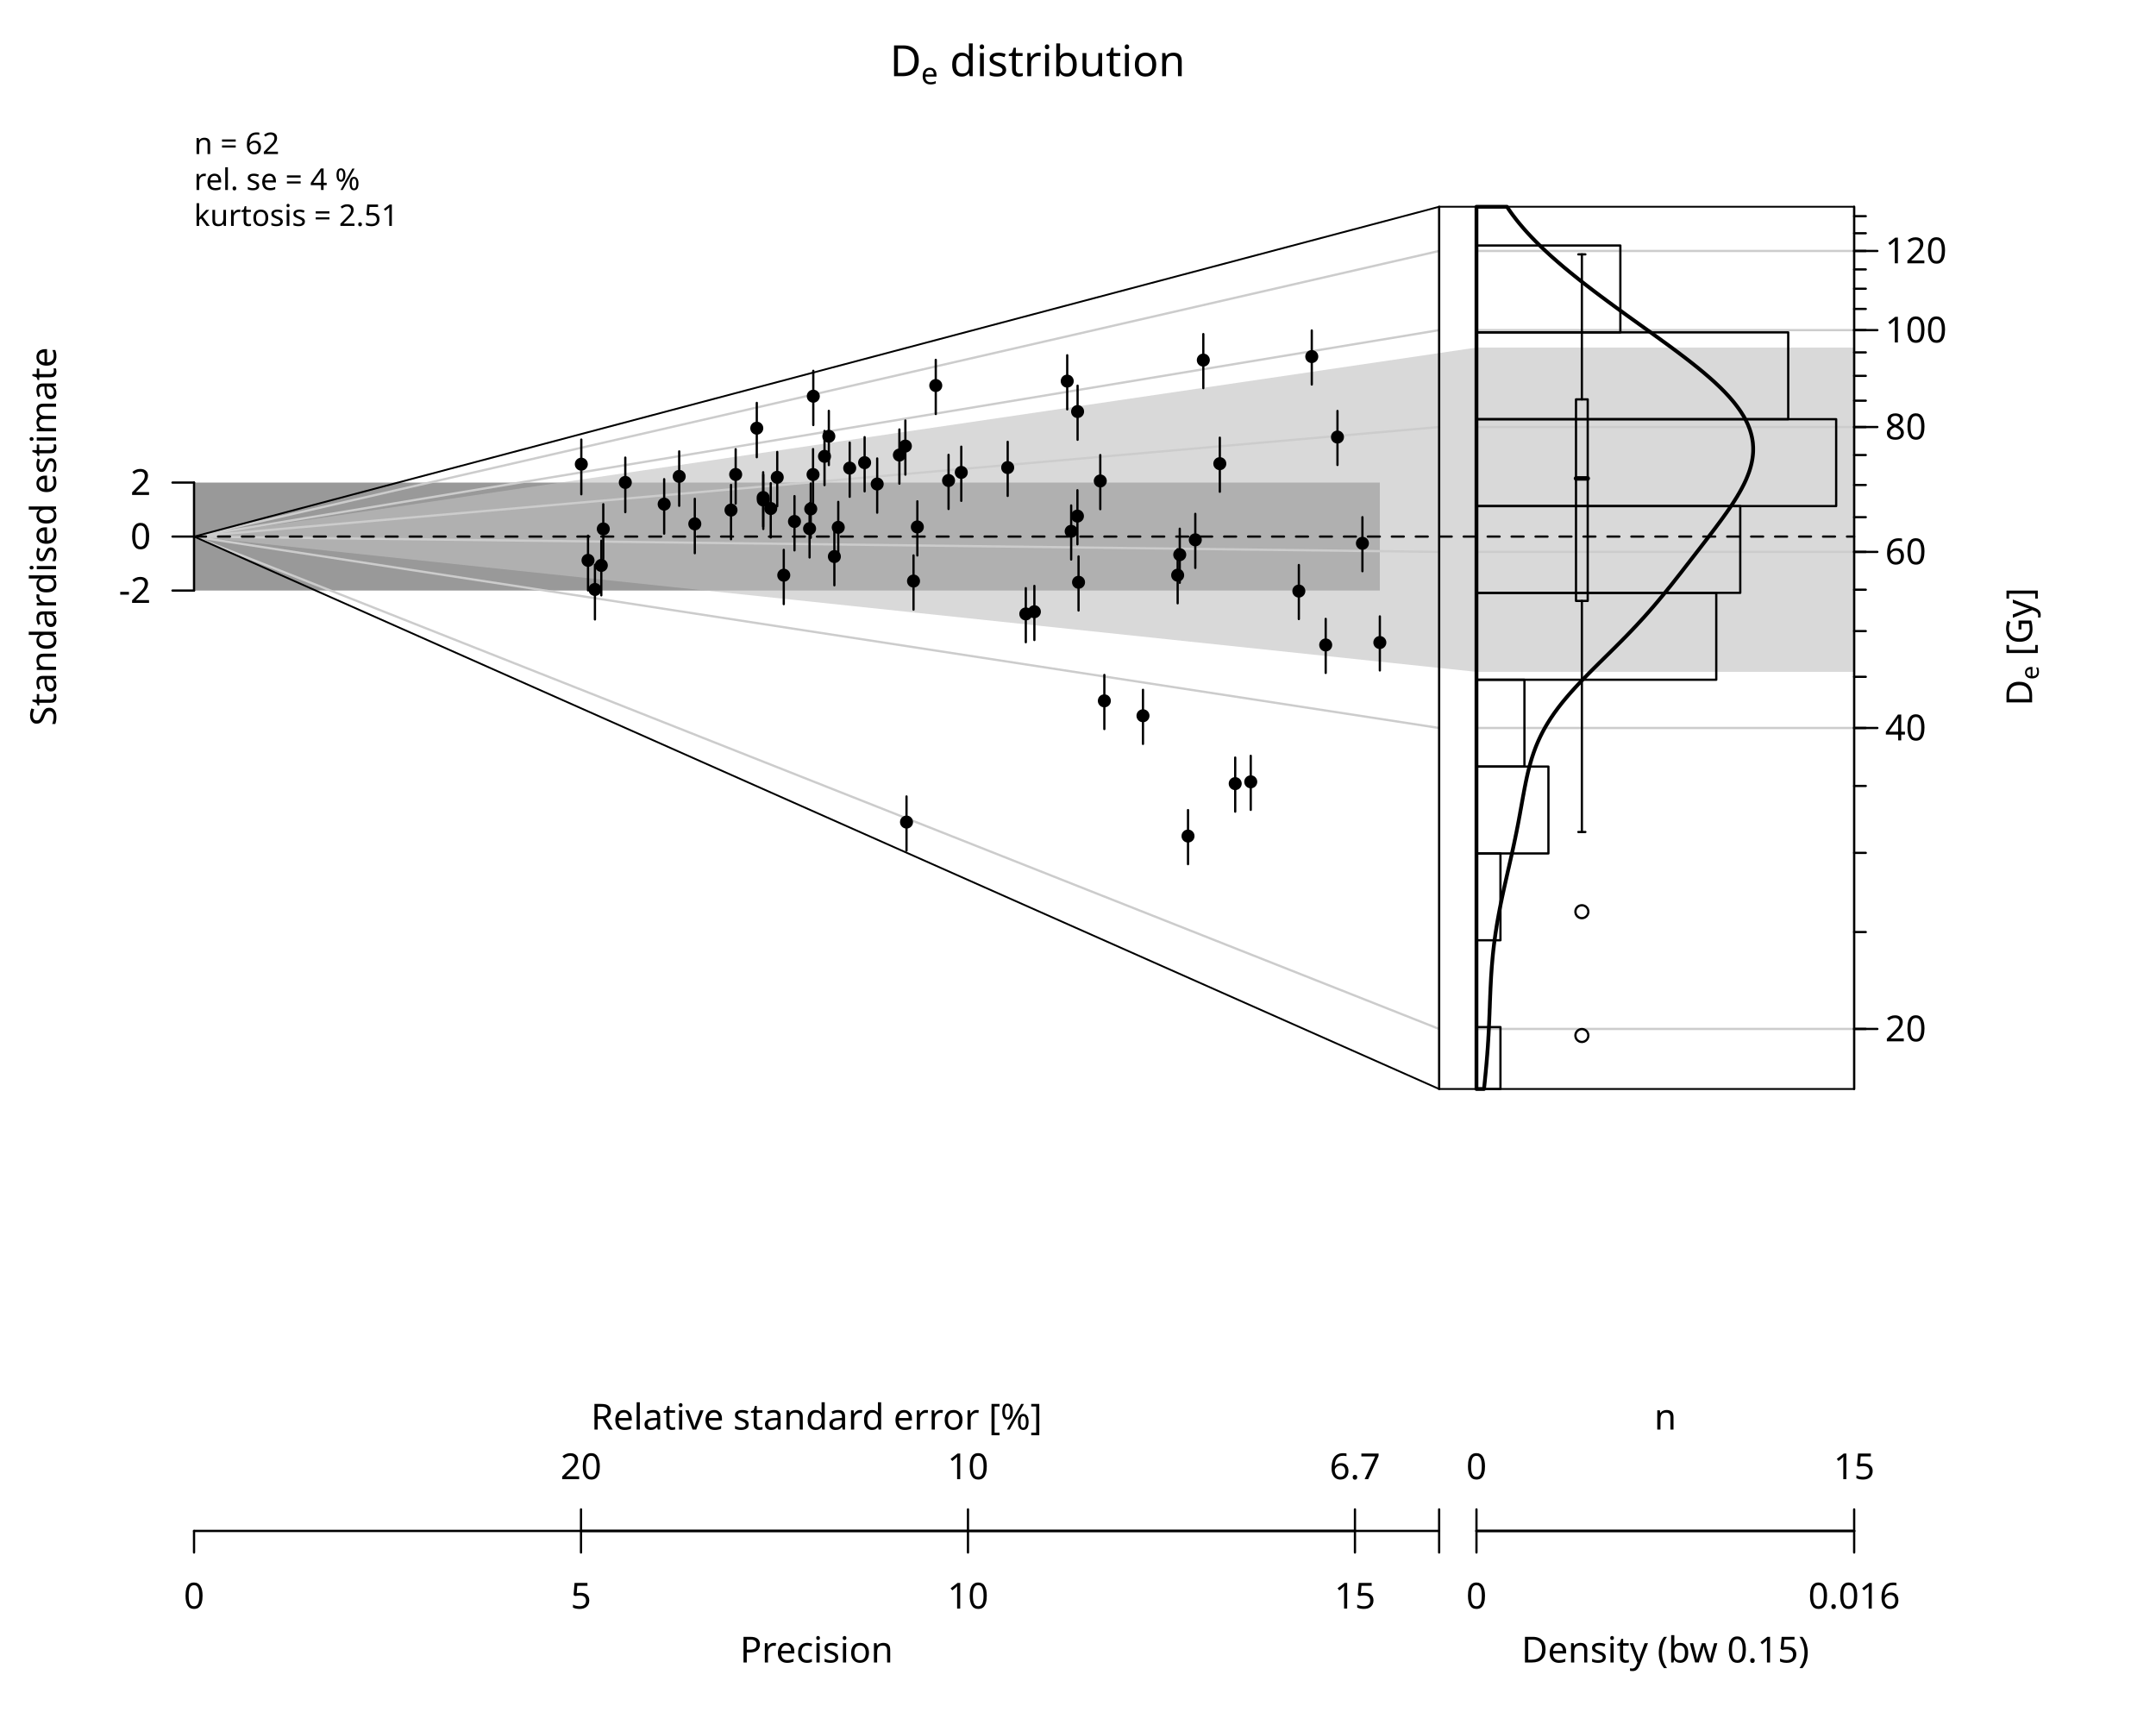
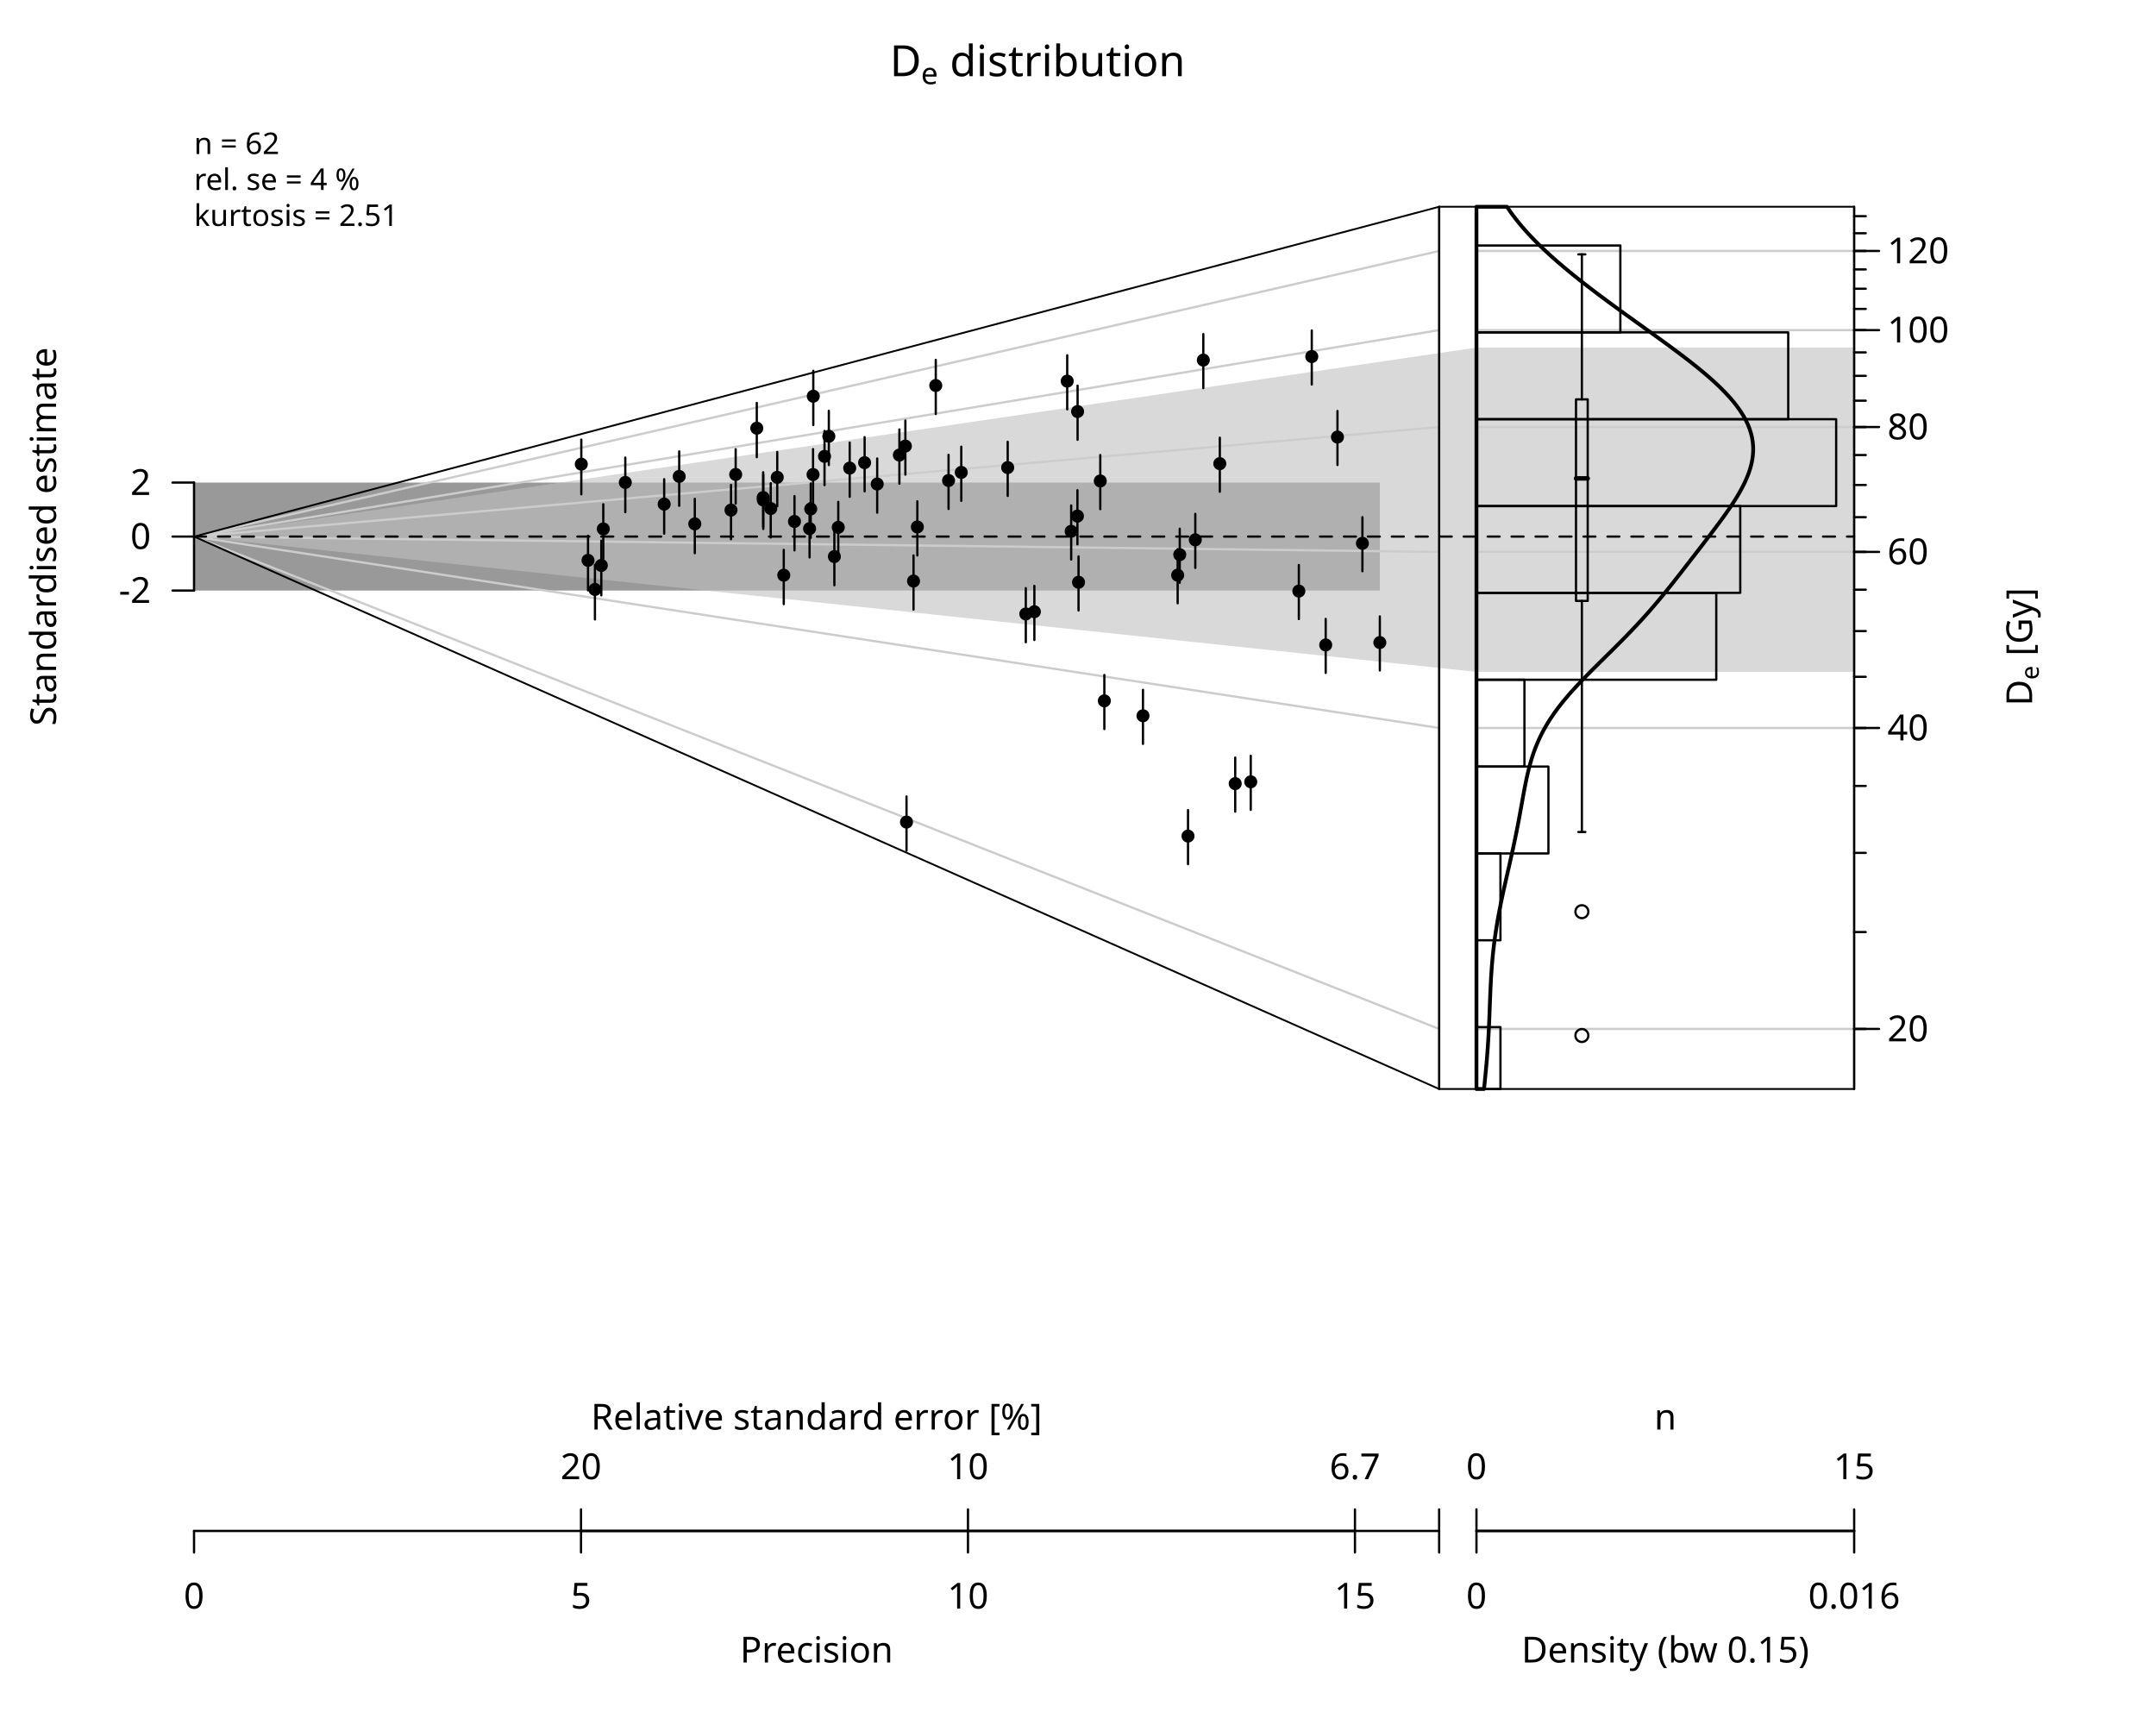
<svg xmlns="http://www.w3.org/2000/svg" class="svglite" data-engine-version="2.0" width="720.00pt" height="576.00pt" viewBox="0 0 720.00 576.00">
  <defs>
    <style type="text/css">
    .svglite line, .svglite polyline, .svglite polygon, .svglite path, .svglite rect, .svglite circle {
      fill: none;
      stroke: #000000;
      stroke-linecap: round;
      stroke-linejoin: round;
      stroke-miterlimit: 10.00;
    }
  </style>
  </defs>
  <rect width="100%" height="100%" style="stroke: none; fill: #FFFFFF;" />
  <defs>
    <clipPath id="cpMC4wMHw3MjAuMDB8MC4wMHw1NzYuMDA=">
      <rect x="0.00" y="0.00" width="720.00" height="576.00" />
    </clipPath>
  </defs>
  <g clip-path="url(#cpMC4wMHw3MjAuMDB8MC4wMHw1NzYuMDA=)">
    <text transform="translate(18.72,179.17) rotate(-90)" text-anchor="middle" style="font-size: 12.00px; font-family: sans;" textLength="119.42px" lengthAdjust="spacingAndGlyphs">Standardised estimate</text>
    <polygon points="64.80,197.19 64.80,161.14 460.80,161.14 460.80,197.19 " style="stroke-width: 0.75; stroke: none; fill: #999999;" />
    <polygon points="619.20,548.09 619.20,-41.09 1173.60,-41.09 1173.60,548.09 " style="stroke-width: 0.75; stroke: none; fill: #FFFFFF;" />
    <polygon points="64.80,179.17 480.60,117.89 493.07,116.05 619.20,116.05 619.20,224.34 493.07,224.34 480.60,223.03 " style="stroke-width: 0.75; stroke: none; fill: #BFBFBF; fill-opacity: 0.60;" />
    <polyline points="64.80,179.17 480.60,343.58 " style="stroke-width: 0.75; stroke: #CCCCCC;" />
    <polyline points="493.07,343.58 619.20,343.58 " style="stroke-width: 0.75; stroke: #CCCCCC;" />
    <polyline points="64.80,179.17 480.60,243.08 " style="stroke-width: 0.75; stroke: #CCCCCC;" />
    <polyline points="493.07,243.08 619.20,243.08 " style="stroke-width: 0.75; stroke: #CCCCCC;" />
    <polyline points="64.80,179.17 480.60,184.29 " style="stroke-width: 0.75; stroke: #CCCCCC;" />
    <polyline points="493.07,184.29 619.20,184.29 " style="stroke-width: 0.75; stroke: #CCCCCC;" />
    <polyline points="64.80,179.17 480.60,142.58 " style="stroke-width: 0.75; stroke: #CCCCCC;" />
    <polyline points="493.07,142.58 619.20,142.58 " style="stroke-width: 0.75; stroke: #CCCCCC;" />
    <polyline points="64.80,179.17 480.60,110.23 " style="stroke-width: 0.75; stroke: #CCCCCC;" />
    <polyline points="493.07,110.23 619.20,110.23 " style="stroke-width: 0.75; stroke: #CCCCCC;" />
    <polyline points="64.80,179.17 480.60,83.80 " style="stroke-width: 0.75; stroke: #CCCCCC;" />
    <polyline points="493.07,83.80 619.20,83.80 " style="stroke-width: 0.75; stroke: #CCCCCC;" />
    <polyline points="64.80,179.17 480.60,179.17 493.07,179.17 619.20,179.17 " style="stroke-width: 0.75; stroke-dasharray: 4.00,4.00;" />
    <text x="297.18" y="25.44" style="font-size: 14.40px; font-family: sans;" textLength="10.40px" lengthAdjust="spacingAndGlyphs">D</text>
    <text x="307.58" y="28.10" style="font-size: 10.08px; font-family: sans;" textLength="5.61px" lengthAdjust="spacingAndGlyphs">e</text>
    <text x="313.19" y="25.44" style="font-size: 14.40px; font-family: sans;" textLength="4.00px" lengthAdjust="spacingAndGlyphs"> </text>
    <text x="317.19" y="25.44" style="font-size: 14.40px; font-family: sans;" textLength="69.64px" lengthAdjust="spacingAndGlyphs">distribution</text>
    <line x1="64.80" y1="511.20" x2="452.49" y2="511.20" style="stroke-width: 0.75;" />
    <line x1="64.80" y1="511.20" x2="64.80" y2="518.40" style="stroke-width: 0.75;" />
    <line x1="194.03" y1="511.20" x2="194.03" y2="518.40" style="stroke-width: 0.75;" />
    <line x1="323.26" y1="511.20" x2="323.26" y2="518.40" style="stroke-width: 0.75;" />
    <line x1="452.49" y1="511.20" x2="452.49" y2="518.40" style="stroke-width: 0.75;" />
    <text x="64.80" y="537.12" text-anchor="middle" style="font-size: 12.00px; font-family: sans;" textLength="6.67px" lengthAdjust="spacingAndGlyphs">0</text>
    <text x="194.03" y="537.12" text-anchor="middle" style="font-size: 12.00px; font-family: sans;" textLength="6.67px" lengthAdjust="spacingAndGlyphs">5</text>
    <text x="323.26" y="537.12" text-anchor="middle" style="font-size: 12.00px; font-family: sans;" textLength="13.35px" lengthAdjust="spacingAndGlyphs">10</text>
    <text x="452.49" y="537.12" text-anchor="middle" style="font-size: 12.00px; font-family: sans;" textLength="13.35px" lengthAdjust="spacingAndGlyphs">15</text>
    <polyline points="452.49,511.20 480.60,511.20 " style="stroke-width: 0.75;" />
    <line x1="480.60" y1="511.20" x2="480.60" y2="518.40" style="stroke-width: 0.75;" />
    <line x1="480.60" y1="511.20" x2="480.60" y2="504.00" style="stroke-width: 0.75;" />
    <text x="272.70" y="555.12" text-anchor="middle" style="font-size: 12.00px; font-family: sans;" textLength="49.36px" lengthAdjust="spacingAndGlyphs">Precision</text>
    <text x="272.70" y="477.36" text-anchor="middle" style="font-size: 12.00px; font-family: sans;" textLength="142.74px" lengthAdjust="spacingAndGlyphs">Relative standard error [%]</text>
    <line x1="194.03" y1="511.20" x2="452.49" y2="511.20" style="stroke-width: 0.75;" />
    <line x1="194.03" y1="511.20" x2="194.03" y2="504.00" style="stroke-width: 0.75;" />
    <line x1="323.26" y1="511.20" x2="323.26" y2="504.00" style="stroke-width: 0.75;" />
    <line x1="452.49" y1="511.20" x2="452.49" y2="504.00" style="stroke-width: 0.75;" />
    <text x="194.03" y="493.92" text-anchor="middle" style="font-size: 12.00px; font-family: sans;" textLength="13.35px" lengthAdjust="spacingAndGlyphs">20</text>
    <text x="323.26" y="493.92" text-anchor="middle" style="font-size: 12.00px; font-family: sans;" textLength="13.35px" lengthAdjust="spacingAndGlyphs">10</text>
    <text x="452.49" y="493.92" text-anchor="middle" style="font-size: 12.00px; font-family: sans;" textLength="16.68px" lengthAdjust="spacingAndGlyphs">6.7</text>
    <line x1="64.80" y1="197.19" x2="64.80" y2="161.14" style="stroke-width: 0.75;" />
    <line x1="64.80" y1="197.19" x2="57.60" y2="197.19" style="stroke-width: 0.75;" />
    <line x1="64.80" y1="179.17" x2="57.60" y2="179.17" style="stroke-width: 0.75;" />
    <line x1="64.80" y1="161.14" x2="57.60" y2="161.14" style="stroke-width: 0.75;" />
    <text x="50.40" y="201.32" text-anchor="end" style="font-size: 12.00px; font-family: sans;" textLength="10.67px" lengthAdjust="spacingAndGlyphs">-2</text>
    <text x="50.40" y="183.30" text-anchor="end" style="font-size: 12.00px; font-family: sans;" textLength="6.67px" lengthAdjust="spacingAndGlyphs">0</text>
    <text x="50.40" y="165.27" text-anchor="end" style="font-size: 12.00px; font-family: sans;" textLength="6.67px" lengthAdjust="spacingAndGlyphs">2</text>
    <polyline points="619.20,343.58 623.08,343.58 " style="stroke-width: 0.75;" />
    <polyline points="619.20,311.23 623.08,311.23 " style="stroke-width: 0.75;" />
    <polyline points="619.20,284.79 623.08,284.79 " style="stroke-width: 0.75;" />
    <polyline points="619.20,262.44 623.08,262.44 " style="stroke-width: 0.75;" />
    <polyline points="619.20,243.08 623.08,243.08 " style="stroke-width: 0.75;" />
    <polyline points="619.20,226.00 623.08,226.00 " style="stroke-width: 0.75;" />
    <polyline points="619.20,210.73 623.08,210.73 " style="stroke-width: 0.75;" />
    <polyline points="619.20,196.91 623.08,196.91 " style="stroke-width: 0.75;" />
    <polyline points="619.20,184.29 623.08,184.29 " style="stroke-width: 0.75;" />
    <polyline points="619.20,172.69 623.08,172.69 " style="stroke-width: 0.75;" />
    <polyline points="619.20,161.94 623.08,161.94 " style="stroke-width: 0.75;" />
    <polyline points="619.20,151.94 623.08,151.94 " style="stroke-width: 0.75;" />
    <polyline points="619.20,142.58 623.08,142.58 " style="stroke-width: 0.75;" />
    <polyline points="619.20,133.79 623.08,133.79 " style="stroke-width: 0.75;" />
    <polyline points="619.20,125.51 623.08,125.51 " style="stroke-width: 0.75;" />
    <polyline points="619.20,117.67 623.08,117.67 " style="stroke-width: 0.75;" />
    <polyline points="619.20,110.23 623.08,110.23 " style="stroke-width: 0.75;" />
    <polyline points="619.20,103.16 623.08,103.16 " style="stroke-width: 0.75;" />
    <polyline points="619.20,96.41 623.08,96.41 " style="stroke-width: 0.75;" />
    <polyline points="619.20,89.97 623.08,89.97 " style="stroke-width: 0.75;" />
    <polyline points="619.20,83.80 623.08,83.80 " style="stroke-width: 0.75;" />
    <polyline points="619.20,77.88 623.08,77.88 " style="stroke-width: 0.75;" />
    <polyline points="619.20,72.19 623.08,72.19 " style="stroke-width: 0.75;" />
-     <polyline points="619.20,343.58 626.95,343.58 " style="stroke-width: 0.75;" />
-     <polyline points="619.20,243.08 626.95,243.08 " style="stroke-width: 0.75;" />
-     <polyline points="619.20,184.29 626.95,184.29 " style="stroke-width: 0.75;" />
-     <polyline points="619.20,142.58 626.95,142.58 " style="stroke-width: 0.75;" />
-     <polyline points="619.20,110.23 626.95,110.23 " style="stroke-width: 0.75;" />
-     <polyline points="619.20,83.80 626.95,83.80 " style="stroke-width: 0.75;" />
+     <polyline points="619.20,343.58 627.52,343.58 " style="stroke-width: 0.75;" />
+     <polyline points="619.20,243.08 627.52,243.08 " style="stroke-width: 0.75;" />
+     <polyline points="619.20,184.29 627.52,184.29 " style="stroke-width: 0.75;" />
+     <polyline points="619.20,142.58 627.52,142.58 " style="stroke-width: 0.75;" />
+     <polyline points="619.20,110.23 627.52,110.23 " style="stroke-width: 0.75;" />
+     <polyline points="619.20,83.80 627.52,83.80 " style="stroke-width: 0.75;" />
    <polyline points="480.60,363.63 480.60,69.04 " style="stroke-width: 0.75;" />
    <polyline points="619.20,363.63 619.20,69.04 " style="stroke-width: 0.75;" />
-     <text x="629.54" y="347.71" style="font-size: 12.00px; font-family: sans;" textLength="13.35px" lengthAdjust="spacingAndGlyphs">20</text>
-     <text x="629.54" y="247.21" style="font-size: 12.00px; font-family: sans;" textLength="13.35px" lengthAdjust="spacingAndGlyphs">40</text>
-     <text x="629.54" y="188.42" style="font-size: 12.00px; font-family: sans;" textLength="13.35px" lengthAdjust="spacingAndGlyphs">60</text>
-     <text x="629.54" y="146.71" style="font-size: 12.00px; font-family: sans;" textLength="13.35px" lengthAdjust="spacingAndGlyphs">80</text>
-     <text x="629.54" y="114.36" style="font-size: 12.00px; font-family: sans;" textLength="20.02px" lengthAdjust="spacingAndGlyphs">100</text>
-     <text x="629.54" y="87.92" style="font-size: 12.00px; font-family: sans;" textLength="20.02px" lengthAdjust="spacingAndGlyphs">120</text>
+     <text x="630.29" y="347.71" style="font-size: 12.00px; font-family: sans;" textLength="13.35px" lengthAdjust="spacingAndGlyphs">20</text>
+     <text x="630.29" y="247.21" style="font-size: 12.00px; font-family: sans;" textLength="13.35px" lengthAdjust="spacingAndGlyphs">40</text>
+     <text x="630.29" y="188.42" style="font-size: 12.00px; font-family: sans;" textLength="13.35px" lengthAdjust="spacingAndGlyphs">60</text>
+     <text x="630.29" y="146.71" style="font-size: 12.00px; font-family: sans;" textLength="13.35px" lengthAdjust="spacingAndGlyphs">80</text>
+     <text x="630.29" y="114.36" style="font-size: 12.00px; font-family: sans;" textLength="20.02px" lengthAdjust="spacingAndGlyphs">100</text>
+     <text x="630.29" y="87.92" style="font-size: 12.00px; font-family: sans;" textLength="20.02px" lengthAdjust="spacingAndGlyphs">120</text>
    <text transform="translate(678.63,235.68) rotate(-90)" style="font-size: 12.00px; font-family: sans;" textLength="8.67px" lengthAdjust="spacingAndGlyphs">D</text>
    <text transform="translate(680.85,227.01) rotate(-90)" style="font-size: 8.40px; font-family: sans;" textLength="4.67px" lengthAdjust="spacingAndGlyphs">e</text>
    <text transform="translate(678.63,222.34) rotate(-90)" style="font-size: 12.00px; font-family: sans;" textLength="3.33px" lengthAdjust="spacingAndGlyphs"> </text>
    <text transform="translate(678.63,219.00) rotate(-90)" style="font-size: 12.00px; font-family: sans;" textLength="22.01px" lengthAdjust="spacingAndGlyphs">[Gy]</text>
    <line x1="302.73" y1="284.04" x2="302.73" y2="265.94" style="stroke-width: 0.75;" />
    <line x1="396.74" y1="288.55" x2="396.74" y2="270.49" style="stroke-width: 0.75;" />
    <line x1="412.50" y1="271.02" x2="412.50" y2="252.96" style="stroke-width: 0.75;" />
    <line x1="417.69" y1="270.42" x2="417.69" y2="252.37" style="stroke-width: 0.75;" />
    <line x1="381.70" y1="248.40" x2="381.70" y2="230.34" style="stroke-width: 0.75;" />
    <line x1="368.80" y1="243.44" x2="368.80" y2="225.37" style="stroke-width: 0.75;" />
    <line x1="198.68" y1="206.84" x2="198.68" y2="188.59" style="stroke-width: 0.75;" />
    <line x1="442.72" y1="224.70" x2="442.72" y2="206.65" style="stroke-width: 0.75;" />
    <line x1="342.57" y1="214.45" x2="342.57" y2="196.38" style="stroke-width: 0.75;" />
    <line x1="345.43" y1="213.71" x2="345.43" y2="195.64" style="stroke-width: 0.75;" />
    <line x1="460.80" y1="223.87" x2="460.80" y2="205.82" style="stroke-width: 0.75;" />
    <line x1="200.81" y1="198.80" x2="200.81" y2="180.55" style="stroke-width: 0.75;" />
    <line x1="261.74" y1="201.73" x2="261.74" y2="183.60" style="stroke-width: 0.75;" />
    <line x1="305.07" y1="203.56" x2="305.07" y2="185.46" style="stroke-width: 0.75;" />
    <line x1="196.37" y1="197.14" x2="196.37" y2="178.88" style="stroke-width: 0.75;" />
    <line x1="360.18" y1="203.86" x2="360.18" y2="185.79" style="stroke-width: 0.75;" />
    <line x1="433.75" y1="206.71" x2="433.75" y2="188.66" style="stroke-width: 0.75;" />
    <line x1="393.28" y1="201.45" x2="393.28" y2="183.39" style="stroke-width: 0.75;" />
    <line x1="278.64" y1="195.44" x2="278.64" y2="177.33" style="stroke-width: 0.75;" />
    <line x1="393.98" y1="194.60" x2="393.98" y2="176.54" style="stroke-width: 0.75;" />
    <line x1="454.98" y1="190.74" x2="454.98" y2="172.69" style="stroke-width: 0.75;" />
    <line x1="399.17" y1="189.64" x2="399.17" y2="171.58" style="stroke-width: 0.75;" />
    <line x1="357.72" y1="186.84" x2="357.72" y2="168.77" style="stroke-width: 0.75;" />
    <line x1="270.36" y1="186.15" x2="270.36" y2="168.03" style="stroke-width: 0.75;" />
    <line x1="306.35" y1="185.48" x2="306.35" y2="167.39" style="stroke-width: 0.75;" />
    <line x1="279.94" y1="185.69" x2="279.94" y2="167.58" style="stroke-width: 0.75;" />
    <line x1="201.47" y1="186.61" x2="201.47" y2="168.37" style="stroke-width: 0.75;" />
    <line x1="359.81" y1="181.76" x2="359.81" y2="163.69" style="stroke-width: 0.75;" />
    <line x1="265.32" y1="183.78" x2="265.32" y2="165.66" style="stroke-width: 0.75;" />
    <line x1="232.03" y1="184.72" x2="232.03" y2="166.55" style="stroke-width: 0.75;" />
    <line x1="270.75" y1="179.57" x2="270.75" y2="161.45" style="stroke-width: 0.75;" />
    <line x1="257.39" y1="179.48" x2="257.39" y2="161.35" style="stroke-width: 0.75;" />
    <line x1="244.12" y1="180.06" x2="244.12" y2="161.91" style="stroke-width: 0.75;" />
    <line x1="367.44" y1="170.02" x2="367.44" y2="151.95" style="stroke-width: 0.75;" />
    <line x1="254.90" y1="176.64" x2="254.90" y2="158.51" style="stroke-width: 0.75;" />
    <line x1="254.86" y1="175.82" x2="254.86" y2="157.68" style="stroke-width: 0.75;" />
    <line x1="221.80" y1="178.19" x2="221.80" y2="160.00" style="stroke-width: 0.75;" />
    <line x1="407.36" y1="164.20" x2="407.36" y2="146.14" style="stroke-width: 0.75;" />
    <line x1="316.77" y1="169.96" x2="316.77" y2="151.87" style="stroke-width: 0.75;" />
    <line x1="292.94" y1="171.19" x2="292.94" y2="153.08" style="stroke-width: 0.75;" />
    <line x1="321.02" y1="167.24" x2="321.02" y2="149.15" style="stroke-width: 0.75;" />
    <line x1="336.52" y1="165.60" x2="336.52" y2="147.52" style="stroke-width: 0.75;" />
    <line x1="446.65" y1="155.27" x2="446.65" y2="137.22" style="stroke-width: 0.75;" />
    <line x1="271.52" y1="168.07" x2="271.52" y2="149.96" style="stroke-width: 0.75;" />
    <line x1="259.56" y1="169.05" x2="259.56" y2="150.91" style="stroke-width: 0.75;" />
    <line x1="283.76" y1="165.89" x2="283.76" y2="147.78" style="stroke-width: 0.75;" />
    <line x1="288.74" y1="164.07" x2="288.74" y2="145.96" style="stroke-width: 0.75;" />
    <line x1="245.68" y1="168.15" x2="245.68" y2="150.00" style="stroke-width: 0.75;" />
    <line x1="300.35" y1="161.50" x2="300.35" y2="143.40" style="stroke-width: 0.75;" />
    <line x1="226.82" y1="168.90" x2="226.82" y2="150.72" style="stroke-width: 0.75;" />
    <line x1="208.82" y1="171.02" x2="208.82" y2="152.80" style="stroke-width: 0.75;" />
    <line x1="302.35" y1="158.49" x2="302.35" y2="140.40" style="stroke-width: 0.75;" />
    <line x1="275.35" y1="161.99" x2="275.35" y2="143.88" style="stroke-width: 0.75;" />
    <line x1="359.86" y1="146.85" x2="359.86" y2="128.78" style="stroke-width: 0.75;" />
    <line x1="276.79" y1="155.30" x2="276.79" y2="137.18" style="stroke-width: 0.75;" />
    <line x1="438.07" y1="128.40" x2="438.07" y2="110.35" style="stroke-width: 0.75;" />
    <line x1="401.85" y1="129.61" x2="401.85" y2="111.55" style="stroke-width: 0.75;" />
    <line x1="356.40" y1="136.69" x2="356.40" y2="118.62" style="stroke-width: 0.75;" />
    <line x1="194.13" y1="165.05" x2="194.13" y2="146.78" style="stroke-width: 0.75;" />
    <line x1="252.73" y1="152.67" x2="252.73" y2="134.53" style="stroke-width: 0.75;" />
    <line x1="312.50" y1="138.25" x2="312.50" y2="120.16" style="stroke-width: 0.75;" />
    <line x1="271.60" y1="141.93" x2="271.60" y2="123.81" style="stroke-width: 0.75;" />
    <circle cx="302.73" cy="274.50" r="1.80" style="stroke-width: 0.75; fill: #000000;" />
    <circle cx="396.74" cy="279.17" r="1.80" style="stroke-width: 0.75; fill: #000000;" />
    <circle cx="412.50" cy="261.66" r="1.80" style="stroke-width: 0.75; fill: #000000;" />
    <circle cx="417.69" cy="261.06" r="1.80" style="stroke-width: 0.75; fill: #000000;" />
    <circle cx="381.70" cy="239.00" r="1.80" style="stroke-width: 0.75; fill: #000000;" />
    <circle cx="368.80" cy="234.02" r="1.80" style="stroke-width: 0.75; fill: #000000;" />
    <circle cx="198.68" cy="196.83" r="1.80" style="stroke-width: 0.75; fill: #000000;" />
    <circle cx="442.72" cy="215.36" r="1.80" style="stroke-width: 0.75; fill: #000000;" />
    <circle cx="342.57" cy="205.00" r="1.80" style="stroke-width: 0.75; fill: #000000;" />
    <circle cx="345.43" cy="204.26" r="1.80" style="stroke-width: 0.75; fill: #000000;" />
    <circle cx="460.80" cy="214.55" r="1.80" style="stroke-width: 0.75; fill: #000000;" />
    <circle cx="200.81" cy="188.80" r="1.80" style="stroke-width: 0.75; fill: #000000;" />
    <circle cx="261.74" cy="192.07" r="1.80" style="stroke-width: 0.75; fill: #000000;" />
    <circle cx="305.07" cy="194.02" r="1.80" style="stroke-width: 0.75; fill: #000000;" />
    <circle cx="196.37" cy="187.11" r="1.80" style="stroke-width: 0.75; fill: #000000;" />
    <circle cx="360.18" cy="194.43" r="1.80" style="stroke-width: 0.75; fill: #000000;" />
    <circle cx="433.75" cy="197.37" r="1.80" style="stroke-width: 0.75; fill: #000000;" />
    <circle cx="393.28" cy="192.06" r="1.80" style="stroke-width: 0.75; fill: #000000;" />
    <circle cx="278.64" cy="185.84" r="1.80" style="stroke-width: 0.75; fill: #000000;" />
    <circle cx="393.98" cy="185.21" r="1.80" style="stroke-width: 0.75; fill: #000000;" />
    <circle cx="454.98" cy="181.42" r="1.80" style="stroke-width: 0.75; fill: #000000;" />
    <circle cx="399.17" cy="180.26" r="1.80" style="stroke-width: 0.75; fill: #000000;" />
    <circle cx="357.72" cy="177.41" r="1.80" style="stroke-width: 0.75; fill: #000000;" />
    <circle cx="270.36" cy="176.52" r="1.80" style="stroke-width: 0.75; fill: #000000;" />
    <circle cx="306.35" cy="175.95" r="1.80" style="stroke-width: 0.75; fill: #000000;" />
    <circle cx="279.94" cy="176.09" r="1.80" style="stroke-width: 0.75; fill: #000000;" />
    <circle cx="201.47" cy="176.62" r="1.80" style="stroke-width: 0.75; fill: #000000;" />
    <circle cx="359.81" cy="172.33" r="1.80" style="stroke-width: 0.75; fill: #000000;" />
    <circle cx="265.32" cy="174.13" r="1.80" style="stroke-width: 0.75; fill: #000000;" />
    <circle cx="232.03" cy="174.93" r="1.80" style="stroke-width: 0.75; fill: #000000;" />
    <circle cx="270.75" cy="169.94" r="1.80" style="stroke-width: 0.75; fill: #000000;" />
    <circle cx="257.39" cy="169.80" r="1.80" style="stroke-width: 0.75; fill: #000000;" />
    <circle cx="244.12" cy="170.33" r="1.80" style="stroke-width: 0.75; fill: #000000;" />
    <circle cx="367.44" cy="160.60" r="1.80" style="stroke-width: 0.75; fill: #000000;" />
    <circle cx="254.90" cy="166.96" r="1.80" style="stroke-width: 0.75; fill: #000000;" />
    <circle cx="254.86" cy="166.13" r="1.80" style="stroke-width: 0.75; fill: #000000;" />
    <circle cx="221.80" cy="168.34" r="1.80" style="stroke-width: 0.75; fill: #000000;" />
    <circle cx="407.36" cy="154.82" r="1.80" style="stroke-width: 0.75; fill: #000000;" />
    <circle cx="316.77" cy="160.45" r="1.80" style="stroke-width: 0.75; fill: #000000;" />
    <circle cx="292.94" cy="161.62" r="1.80" style="stroke-width: 0.75; fill: #000000;" />
    <circle cx="321.02" cy="157.74" r="1.80" style="stroke-width: 0.75; fill: #000000;" />
    <circle cx="336.52" cy="156.13" r="1.80" style="stroke-width: 0.75; fill: #000000;" />
    <circle cx="446.65" cy="145.94" r="1.80" style="stroke-width: 0.75; fill: #000000;" />
    <circle cx="271.52" cy="158.45" r="1.80" style="stroke-width: 0.75; fill: #000000;" />
    <circle cx="259.56" cy="159.38" r="1.80" style="stroke-width: 0.75; fill: #000000;" />
    <circle cx="283.76" cy="156.30" r="1.80" style="stroke-width: 0.75; fill: #000000;" />
    <circle cx="288.74" cy="154.49" r="1.80" style="stroke-width: 0.75; fill: #000000;" />
    <circle cx="245.68" cy="158.43" r="1.80" style="stroke-width: 0.75; fill: #000000;" />
    <circle cx="300.35" cy="151.95" r="1.80" style="stroke-width: 0.75; fill: #000000;" />
    <circle cx="226.82" cy="159.08" r="1.80" style="stroke-width: 0.75; fill: #000000;" />
    <circle cx="208.82" cy="161.09" r="1.80" style="stroke-width: 0.75; fill: #000000;" />
    <circle cx="302.35" cy="148.95" r="1.80" style="stroke-width: 0.75; fill: #000000;" />
    <circle cx="275.35" cy="152.38" r="1.80" style="stroke-width: 0.75; fill: #000000;" />
    <circle cx="359.86" cy="137.42" r="1.80" style="stroke-width: 0.75; fill: #000000;" />
    <circle cx="276.79" cy="145.69" r="1.80" style="stroke-width: 0.75; fill: #000000;" />
    <circle cx="438.07" cy="119.06" r="1.80" style="stroke-width: 0.75; fill: #000000;" />
    <circle cx="401.85" cy="120.24" r="1.80" style="stroke-width: 0.75; fill: #000000;" />
    <circle cx="356.40" cy="127.26" r="1.80" style="stroke-width: 0.75; fill: #000000;" />
    <circle cx="194.13" cy="155.00" r="1.80" style="stroke-width: 0.75; fill: #000000;" />
    <circle cx="252.73" cy="142.98" r="1.80" style="stroke-width: 0.75; fill: #000000;" />
    <circle cx="312.50" cy="128.73" r="1.80" style="stroke-width: 0.75; fill: #000000;" />
    <circle cx="271.60" cy="132.30" r="1.80" style="stroke-width: 0.75; fill: #000000;" />
    <polygon points="493.07,363.63 495.59,363.63 495.65,363.05 495.71,362.48 495.77,361.90 495.83,361.32 495.89,360.75 495.94,360.17 496.00,359.59 496.06,359.02 496.11,358.44 496.17,357.86 496.22,357.29 496.27,356.71 496.33,356.13 496.38,355.56 496.43,354.98 496.48,354.41 496.53,353.83 496.57,353.25 496.62,352.68 496.67,352.10 496.71,351.52 496.75,350.95 496.80,350.37 496.84,349.79 496.88,349.22 496.91,348.64 496.95,348.06 496.99,347.49 497.02,346.91 497.05,346.33 497.09,345.76 497.12,345.18 497.15,344.60 497.18,344.03 497.21,343.45 497.23,342.88 497.26,342.30 497.29,341.72 497.31,341.15 497.34,340.57 497.36,339.99 497.38,339.42 497.41,338.84 497.43,338.26 497.45,337.69 497.47,337.11 497.50,336.53 497.52,335.96 497.54,335.38 497.56,334.80 497.58,334.23 497.61,333.65 497.63,333.08 497.65,332.50 497.68,331.92 497.70,331.35 497.73,330.77 497.75,330.19 497.78,329.62 497.81,329.04 497.84,328.46 497.87,327.89 497.90,327.31 497.93,326.73 497.96,326.16 498.00,325.58 498.04,325.00 498.08,324.43 498.12,323.85 498.16,323.27 498.20,322.70 498.25,322.12 498.30,321.55 498.35,320.97 498.40,320.39 498.45,319.82 498.51,319.24 498.56,318.66 498.62,318.09 498.68,317.51 498.75,316.93 498.82,316.36 498.88,315.78 498.95,315.20 499.03,314.63 499.10,314.05 499.18,313.47 499.26,312.90 499.34,312.32 499.42,311.74 499.51,311.17 499.60,310.59 499.69,310.02 499.78,309.44 499.87,308.86 499.97,308.29 500.07,307.71 500.17,307.13 500.27,306.56 500.38,305.98 500.48,305.40 500.59,304.83 500.70,304.25 500.81,303.67 500.92,303.10 501.04,302.52 501.15,301.94 501.27,301.37 501.39,300.79 501.51,300.21 501.63,299.64 501.75,299.06 501.88,298.49 502.00,297.91 502.13,297.33 502.25,296.76 502.38,296.18 502.51,295.60 502.64,295.03 502.77,294.45 502.90,293.87 503.03,293.30 503.16,292.72 503.29,292.14 503.42,291.57 503.55,290.99 503.68,290.41 503.82,289.84 503.95,289.26 504.08,288.68 504.21,288.11 504.34,287.53 504.47,286.96 504.60,286.38 504.73,285.80 504.86,285.23 504.98,284.65 505.11,284.07 505.24,283.50 505.36,282.92 505.49,282.34 505.61,281.77 505.73,281.19 505.85,280.61 505.98,280.04 506.09,279.46 506.21,278.88 506.33,278.31 506.45,277.73 506.56,277.15 506.67,276.58 506.79,276.00 506.90,275.43 507.01,274.85 507.12,274.27 507.23,273.70 507.33,273.12 507.44,272.54 507.55,271.97 507.65,271.39 507.75,270.81 507.86,270.24 507.96,269.66 508.07,269.08 508.17,268.51 508.27,267.93 508.38,267.35 508.48,266.78 508.58,266.20 508.69,265.62 508.80,265.05 508.90,264.47 509.01,263.90 509.12,263.32 509.23,262.74 509.35,262.17 509.46,261.59 509.58,261.01 509.70,260.44 509.82,259.86 509.95,259.28 510.08,258.71 510.21,258.13 510.35,257.55 510.49,256.98 510.64,256.40 510.79,255.82 510.95,255.25 511.11,254.67 511.28,254.09 511.45,253.52 511.63,252.94 511.82,252.37 512.01,251.79 512.21,251.21 512.42,250.64 512.63,250.06 512.85,249.48 513.08,248.91 513.32,248.33 513.57,247.75 513.82,247.18 514.09,246.60 514.36,246.02 514.64,245.45 514.93,244.87 515.23,244.29 515.54,243.72 515.86,243.14 516.19,242.56 516.53,241.99 516.88,241.41 517.24,240.84 517.60,240.26 517.98,239.68 518.37,239.11 518.76,238.53 519.17,237.95 519.59,237.38 520.01,236.80 520.44,236.22 520.89,235.65 521.34,235.07 521.80,234.49 522.27,233.92 522.75,233.34 523.24,232.76 523.73,232.19 524.23,231.61 524.74,231.03 525.26,230.46 525.78,229.88 526.31,229.31 526.85,228.73 527.39,228.15 527.94,227.58 528.49,227.00 529.05,226.42 529.61,225.85 530.17,225.27 530.74,224.69 531.31,224.12 531.89,223.54 532.47,222.96 533.05,222.39 533.63,221.81 534.21,221.23 534.80,220.66 535.38,220.08 535.97,219.50 536.55,218.93 537.14,218.35 537.72,217.78 538.30,217.20 538.89,216.62 539.47,216.05 540.04,215.47 540.62,214.89 541.19,214.32 541.77,213.74 542.33,213.16 542.90,212.59 543.46,212.01 544.02,211.43 544.57,210.86 545.13,210.28 545.67,209.70 546.22,209.13 546.76,208.55 547.29,207.97 547.82,207.40 548.35,206.82 548.88,206.25 549.40,205.67 549.91,205.09 550.42,204.52 550.93,203.94 551.43,203.36 551.93,202.79 552.43,202.21 552.92,201.63 553.41,201.06 553.89,200.48 554.37,199.90 554.85,199.33 555.33,198.75 555.80,198.17 556.27,197.60 556.74,197.02 557.20,196.44 557.67,195.87 558.13,195.29 558.59,194.72 559.04,194.14 559.50,193.56 559.95,192.99 560.40,192.41 560.86,191.83 561.31,191.26 561.76,190.68 562.21,190.10 562.65,189.53 563.10,188.95 563.55,188.37 564.00,187.80 564.44,187.22 564.89,186.64 565.33,186.07 565.78,185.49 566.23,184.91 566.67,184.34 567.12,183.76 567.56,183.19 568.01,182.61 568.45,182.03 568.89,181.46 569.34,180.88 569.78,180.30 570.22,179.73 570.66,179.15 571.10,178.57 571.54,178.00 571.98,177.42 572.42,176.84 572.85,176.27 573.28,175.69 573.71,175.11 574.14,174.54 574.57,173.96 574.99,173.38 575.41,172.81 575.82,172.23 576.23,171.66 576.64,171.08 577.04,170.50 577.44,169.93 577.83,169.35 578.22,168.77 578.60,168.20 578.97,167.62 579.34,167.04 579.70,166.47 580.06,165.89 580.40,165.31 580.74,164.74 581.07,164.16 581.39,163.58 581.70,163.01 582.00,162.43 582.30,161.85 582.58,161.28 582.85,160.70 583.11,160.13 583.35,159.55 583.59,158.97 583.81,158.40 584.03,157.82 584.23,157.24 584.41,156.67 584.58,156.09 584.74,155.51 584.88,154.94 585.01,154.36 585.12,153.78 585.22,153.21 585.30,152.63 585.37,152.05 585.42,151.48 585.46,150.90 585.47,150.32 585.47,149.75 585.46,149.17 585.42,148.60 585.38,148.02 585.31,147.44 585.22,146.87 585.12,146.29 585.00,145.71 584.86,145.14 584.71,144.56 584.53,143.98 584.35,143.41 584.13,142.83 583.91,142.25 583.67,141.68 583.40,141.10 583.12,140.52 582.82,139.95 582.51,139.37 582.18,138.79 581.82,138.22 581.46,137.64 581.08,137.07 580.67,136.49 580.25,135.91 579.82,135.34 579.37,134.76 578.91,134.18 578.43,133.61 577.93,133.03 577.42,132.45 576.89,131.88 576.35,131.30 575.80,130.72 575.23,130.15 574.66,129.57 574.06,128.99 573.45,128.42 572.84,127.84 572.21,127.26 571.57,126.69 570.92,126.11 570.25,125.54 569.58,124.96 568.90,124.38 568.21,123.81 567.51,123.23 566.80,122.65 566.08,122.08 565.36,121.50 564.62,120.92 563.89,120.35 563.14,119.77 562.39,119.19 561.63,118.62 560.87,118.04 560.10,117.46 559.33,116.89 558.55,116.31 557.77,115.73 556.99,115.16 556.20,114.58 555.41,114.01 554.61,113.43 553.82,112.85 553.02,112.28 552.22,111.70 551.42,111.12 550.62,110.55 549.81,109.97 549.01,109.39 548.21,108.82 547.40,108.24 546.60,107.66 545.80,107.09 544.99,106.51 544.19,105.93 543.39,105.36 542.59,104.78 541.80,104.20 541.00,103.63 540.21,103.05 539.42,102.48 538.63,101.90 537.84,101.32 537.06,100.75 536.28,100.17 535.50,99.59 534.73,99.02 533.96,98.44 533.19,97.86 532.43,97.29 531.67,96.71 530.92,96.13 530.17,95.56 529.42,94.98 528.68,94.40 527.94,93.83 527.21,93.25 526.49,92.67 525.77,92.10 525.06,91.52 524.35,90.95 523.65,90.37 522.95,89.79 522.26,89.22 521.58,88.64 520.91,88.06 520.24,87.49 519.58,86.91 518.92,86.33 518.27,85.76 517.63,85.18 517.00,84.60 516.38,84.03 515.76,83.45 515.15,82.87 514.55,82.30 513.96,81.72 513.38,81.14 512.80,80.57 512.24,79.99 511.68,79.42 511.13,78.84 510.59,78.26 510.06,77.69 509.54,77.11 509.03,76.53 508.53,75.96 508.04,75.38 507.55,74.80 507.08,74.23 506.61,73.65 506.16,73.07 505.72,72.50 505.28,71.92 504.85,71.34 504.44,70.77 504.03,70.19 503.64,69.61 503.25,69.04 493.07,69.04 " style="stroke-width: 1.27; fill: none;" />
    <line x1="493.07" y1="511.20" x2="619.20" y2="511.20" style="stroke-width: 0.75;" />
    <line x1="493.07" y1="511.20" x2="493.07" y2="518.40" style="stroke-width: 0.75;" />
    <line x1="619.20" y1="511.20" x2="619.20" y2="518.40" style="stroke-width: 0.75;" />
    <text x="493.07" y="537.12" text-anchor="middle" style="font-size: 12.00px; font-family: sans;" textLength="6.67px" lengthAdjust="spacingAndGlyphs">0</text>
    <text x="619.20" y="537.12" text-anchor="middle" style="font-size: 12.00px; font-family: sans;" textLength="30.03px" lengthAdjust="spacingAndGlyphs">0.016</text>
    <text x="556.14" y="555.12" text-anchor="middle" style="font-size: 12.00px; font-family: sans;" textLength="93.38px" lengthAdjust="spacingAndGlyphs">Density (bw 0.15)</text>
    <text x="493.07" y="493.92" text-anchor="middle" style="font-size: 12.00px; font-family: sans;" textLength="6.67px" lengthAdjust="spacingAndGlyphs">0</text>
    <text x="619.20" y="493.92" text-anchor="middle" style="font-size: 12.00px; font-family: sans;" textLength="13.35px" lengthAdjust="spacingAndGlyphs">15</text>
    <text x="556.14" y="477.36" text-anchor="middle" style="font-size: 12.00px; font-family: sans;" textLength="6.67px" lengthAdjust="spacingAndGlyphs">n</text>
    <line x1="493.07" y1="511.20" x2="619.20" y2="511.20" style="stroke-width: 0.75;" />
    <line x1="493.07" y1="511.20" x2="493.07" y2="504.00" style="stroke-width: 0.75;" />
    <line x1="619.20" y1="511.20" x2="619.20" y2="504.00" style="stroke-width: 0.75;" />
    <polygon points="493.07,363.63 493.07,342.96 501.08,342.96 501.08,363.63 " style="stroke-width: 0.75; fill: none;" />
    <polygon points="493.07,342.96 493.07,313.96 493.07,313.96 493.07,342.96 " style="stroke-width: 0.75; fill: none;" />
    <polygon points="493.07,313.96 493.07,284.97 501.08,284.97 501.08,313.96 " style="stroke-width: 0.75; fill: none;" />
    <polygon points="493.07,284.97 493.07,255.97 517.10,255.97 517.10,284.97 " style="stroke-width: 0.75; fill: none;" />
    <polygon points="493.07,255.97 493.07,226.97 509.09,226.97 509.09,255.97 " style="stroke-width: 0.75; fill: none;" />
    <polygon points="493.07,226.97 493.07,197.97 573.15,197.97 573.15,226.97 " style="stroke-width: 0.75; fill: none;" />
    <polygon points="493.07,197.97 493.07,168.98 581.16,168.98 581.16,197.97 " style="stroke-width: 0.75; fill: none;" />
    <polygon points="493.07,168.98 493.07,139.98 613.19,139.98 613.19,168.98 " style="stroke-width: 0.75; fill: none;" />
    <polygon points="493.07,139.98 493.07,110.98 597.18,110.98 597.18,139.98 " style="stroke-width: 0.75; fill: none;" />
    <polygon points="493.07,110.98 493.07,81.98 541.12,81.98 541.12,110.98 " style="stroke-width: 0.75; fill: none;" />
    <polyline points="526.31,159.75 530.22,159.75 " style="stroke-width: 1.50;" />
    <polygon points="526.31,200.65 526.31,133.35 530.22,133.35 530.22,200.65 " style="stroke-width: 0.75; fill: none;" />
    <polyline points="528.27,200.65 528.27,277.81 " style="stroke-width: 0.75;" />
    <polyline points="527.09,277.81 529.44,277.81 " style="stroke-width: 0.75;" />
    <polyline points="528.27,133.35 528.27,84.94 " style="stroke-width: 0.75;" />
    <polyline points="527.09,84.94 529.44,84.94 " style="stroke-width: 0.75;" />
    <circle cx="528.27" cy="345.77" r="2.16" style="stroke-width: 0.75;" />
    <circle cx="528.27" cy="304.43" r="2.16" style="stroke-width: 0.75;" />
    <polyline points="493.07,363.63 493.07,69.04 " style="stroke-width: 0.75;" />
    <polygon points="64.80,179.17 480.60,69.04 619.20,69.04 619.20,363.63 480.60,363.63 " style="stroke-width: 0.60; fill: none;" />
    <text x="64.80" y="51.44" style="font-size: 10.00px; font-family: sans;" textLength="28.09px" lengthAdjust="spacingAndGlyphs">n = 62</text>
    <text x="64.80" y="63.44" style="font-size: 10.00px; font-family: sans;" textLength="55.87px" lengthAdjust="spacingAndGlyphs">rel. se = 4 %</text>
    <text x="64.80" y="75.44" style="font-size: 10.00px; font-family: sans;" textLength="65.33px" lengthAdjust="spacingAndGlyphs">kurtosis = 2.51</text>
    <text x="64.80" y="87.44" style="font-size: 10.00px; font-family: sans;" textLength="0.00px" lengthAdjust="spacingAndGlyphs" />
  </g>
</svg>
